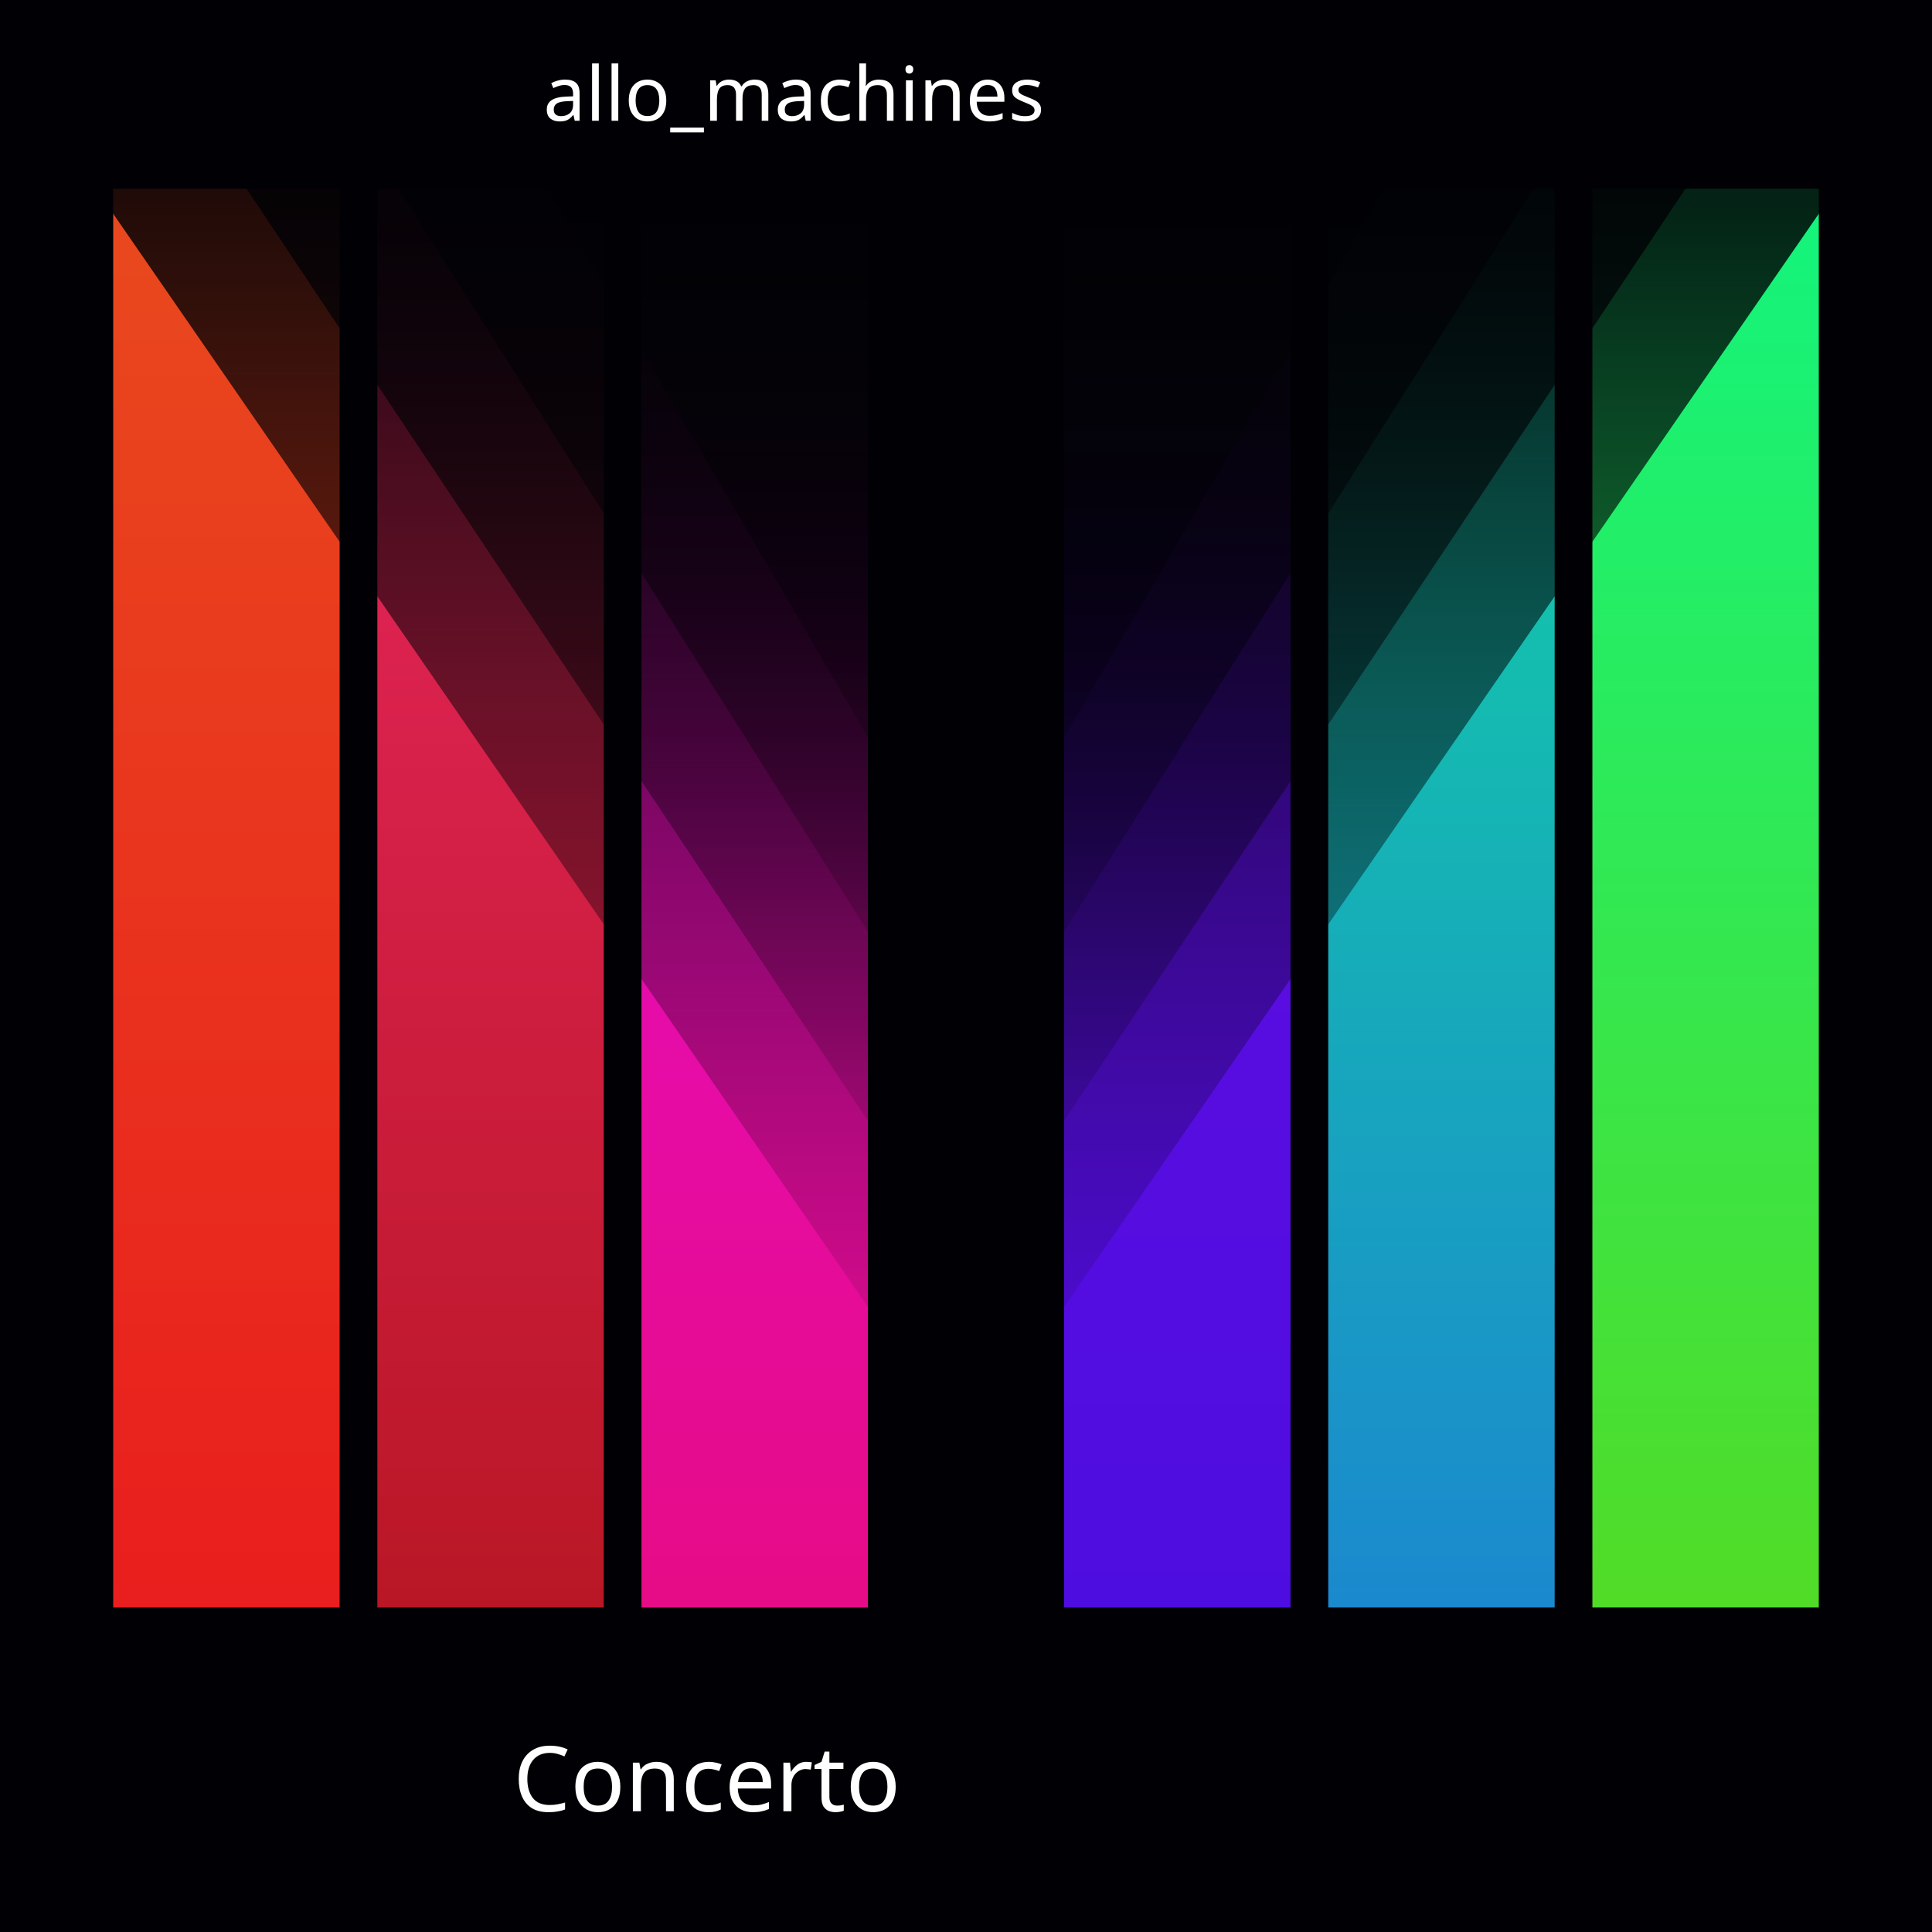
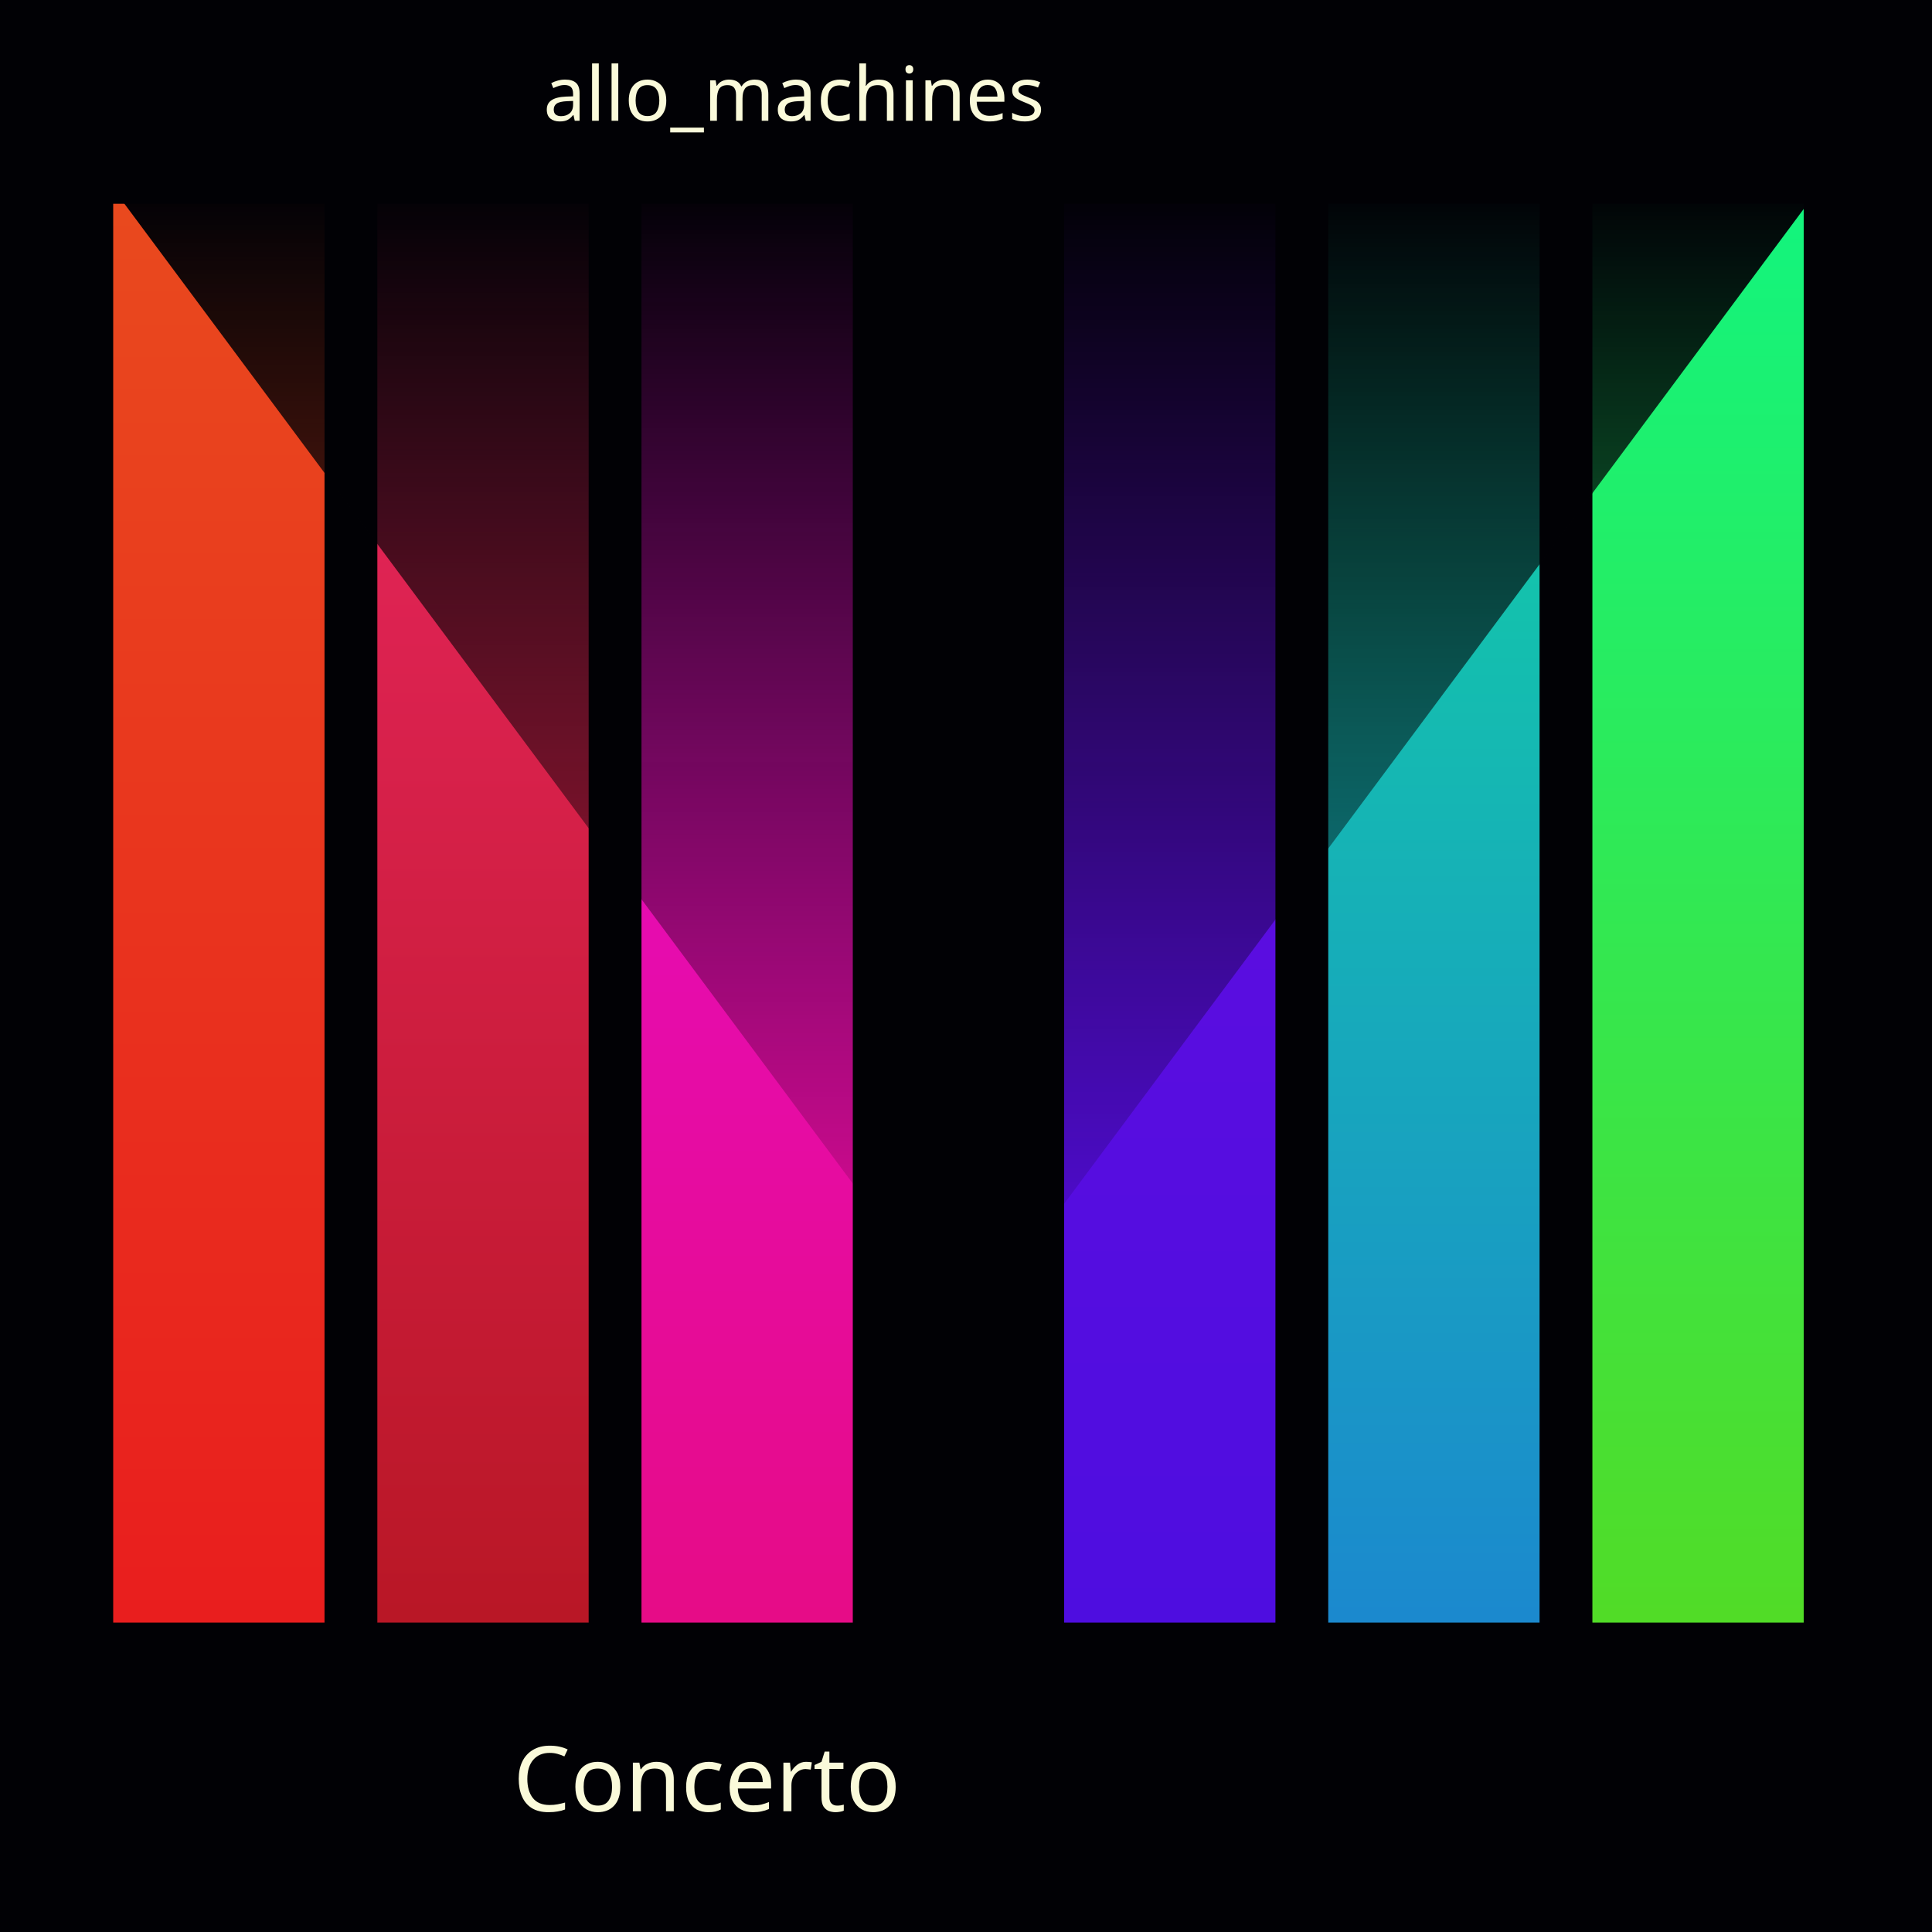
<svg xmlns="http://www.w3.org/2000/svg" viewBox="0 0 256 256">
  <defs>
    <style>
			@font-face {
- 				
+ 				font-family: "DPSDbeyond";
+ 				font-weight: normal;
+ 				font-style: normal;
+ 				src: url("typo/DPSDbeyond.otf");
			}
			g {
- 				outline: 2px solid yellow
+ 				font-family: "DPSDbeyond";
			}
		</style>
    <linearGradient id="gradTri" x1="0" x2="0" y1="0" y2="100%">
      <stop offset="0" stop-color="#010105" />
      <stop offset="1" stop-color="#010105" stop-opacity="0" />
    </linearGradient>
    <linearGradient id="grad1" x1="0" x2="0" y1="0" y2="100%">
      <stop offset="0" stop-color="#e9491e" />
      <stop offset="1" stop-color="#e91e1e" />
    </linearGradient>
    <linearGradient id="grad2" x1="0" x2="0" y1="0" y2="100%">
      <stop offset="0" stop-color="#eb2762" />
      <stop offset="1" stop-color="#b91726" />
    </linearGradient>
    <linearGradient id="grad3" x1="0" x2="0" y1="0" y2="100%">
      <stop offset="0" stop-color="#e60cd7" />
      <stop offset="1" stop-color="#e60c87" />
    </linearGradient>
    <linearGradient id="grad4" x1="0" x2="0" y1="0" y2="100%">
      <stop offset="0" stop-color="#670de0" />
      <stop offset="1" stop-color="#4e0de0" />
    </linearGradient>
    <linearGradient id="grad5" x1="0" x2="0" y1="0" y2="100%">
      <stop offset="0" stop-color="#11d6a1" />
      <stop offset="1" stop-color="#1b89ce" />
    </linearGradient>
    <linearGradient id="grad6" x1="0" x2="0" y1="0" y2="100%">
      <stop offset="0" stop-color="#13f47d" />
      <stop offset="1" stop-color="#51dc27" />
    </linearGradient>
  </defs>
  <rect width="100%" height="100%" fill="#010105" />
  <g id="bars">
-     <rect x="15" y="25" width="30" height="188" fill="url(#grad1)" />
-     <rect x="50" y="25" width="30" height="188" fill="url(#grad2)" />
-     <rect x="85" y="25" width="30" height="188" fill="url(#grad3)" />
-     <rect x="141" y="25" width="30" height="188" fill="url(#grad4)" />
-     <rect x="176" y="25" width="30" height="188" fill="url(#grad5)" />
-     <rect x="211" y="25" width="30" height="188" fill="url(#grad6)" />
+     <rect x="15" y="27" width="28" height="188" fill="url(#grad1)" />
+     <rect x="50" y="27" width="28" height="188" fill="url(#grad2)" />
+     <rect x="85" y="27" width="28" height="188" fill="url(#grad3)" />
+     <rect x="141" y="27" width="28" height="188" fill="url(#grad4)" />
+     <rect x="176" y="27" width="28" height="188" fill="url(#grad5)" />
+     <rect x="211" y="27" width="28" height="188" fill="url(#grad6)" />
  </g>
  <g fill="url(#gradTri)">
-     <polygon points="0,0 0,6.6 128,192 256,6.6 256,0" />
-     <polygon points="16,0 128,168 240,0" />
-     <polygon points="37,0 128,144 219,0" />
-     <polygon points="58,0 128,120 198,0" />
+     <polygon points="15,25 128,177 241,25" />
  </g>
-   <g font-family="Roboto Mono" font-size="10" font-weight="200" textLength="20" fill="#fff">
+   <g font-family="Oslo" font-size="10" textLength="20" fill="#fafada">
    <text x="72" y="16" textLength="112">allo_machines</text>
    <text x="68" y="240" textLength="120" font-size="12">Concerto</text>
  </g>
</svg>
